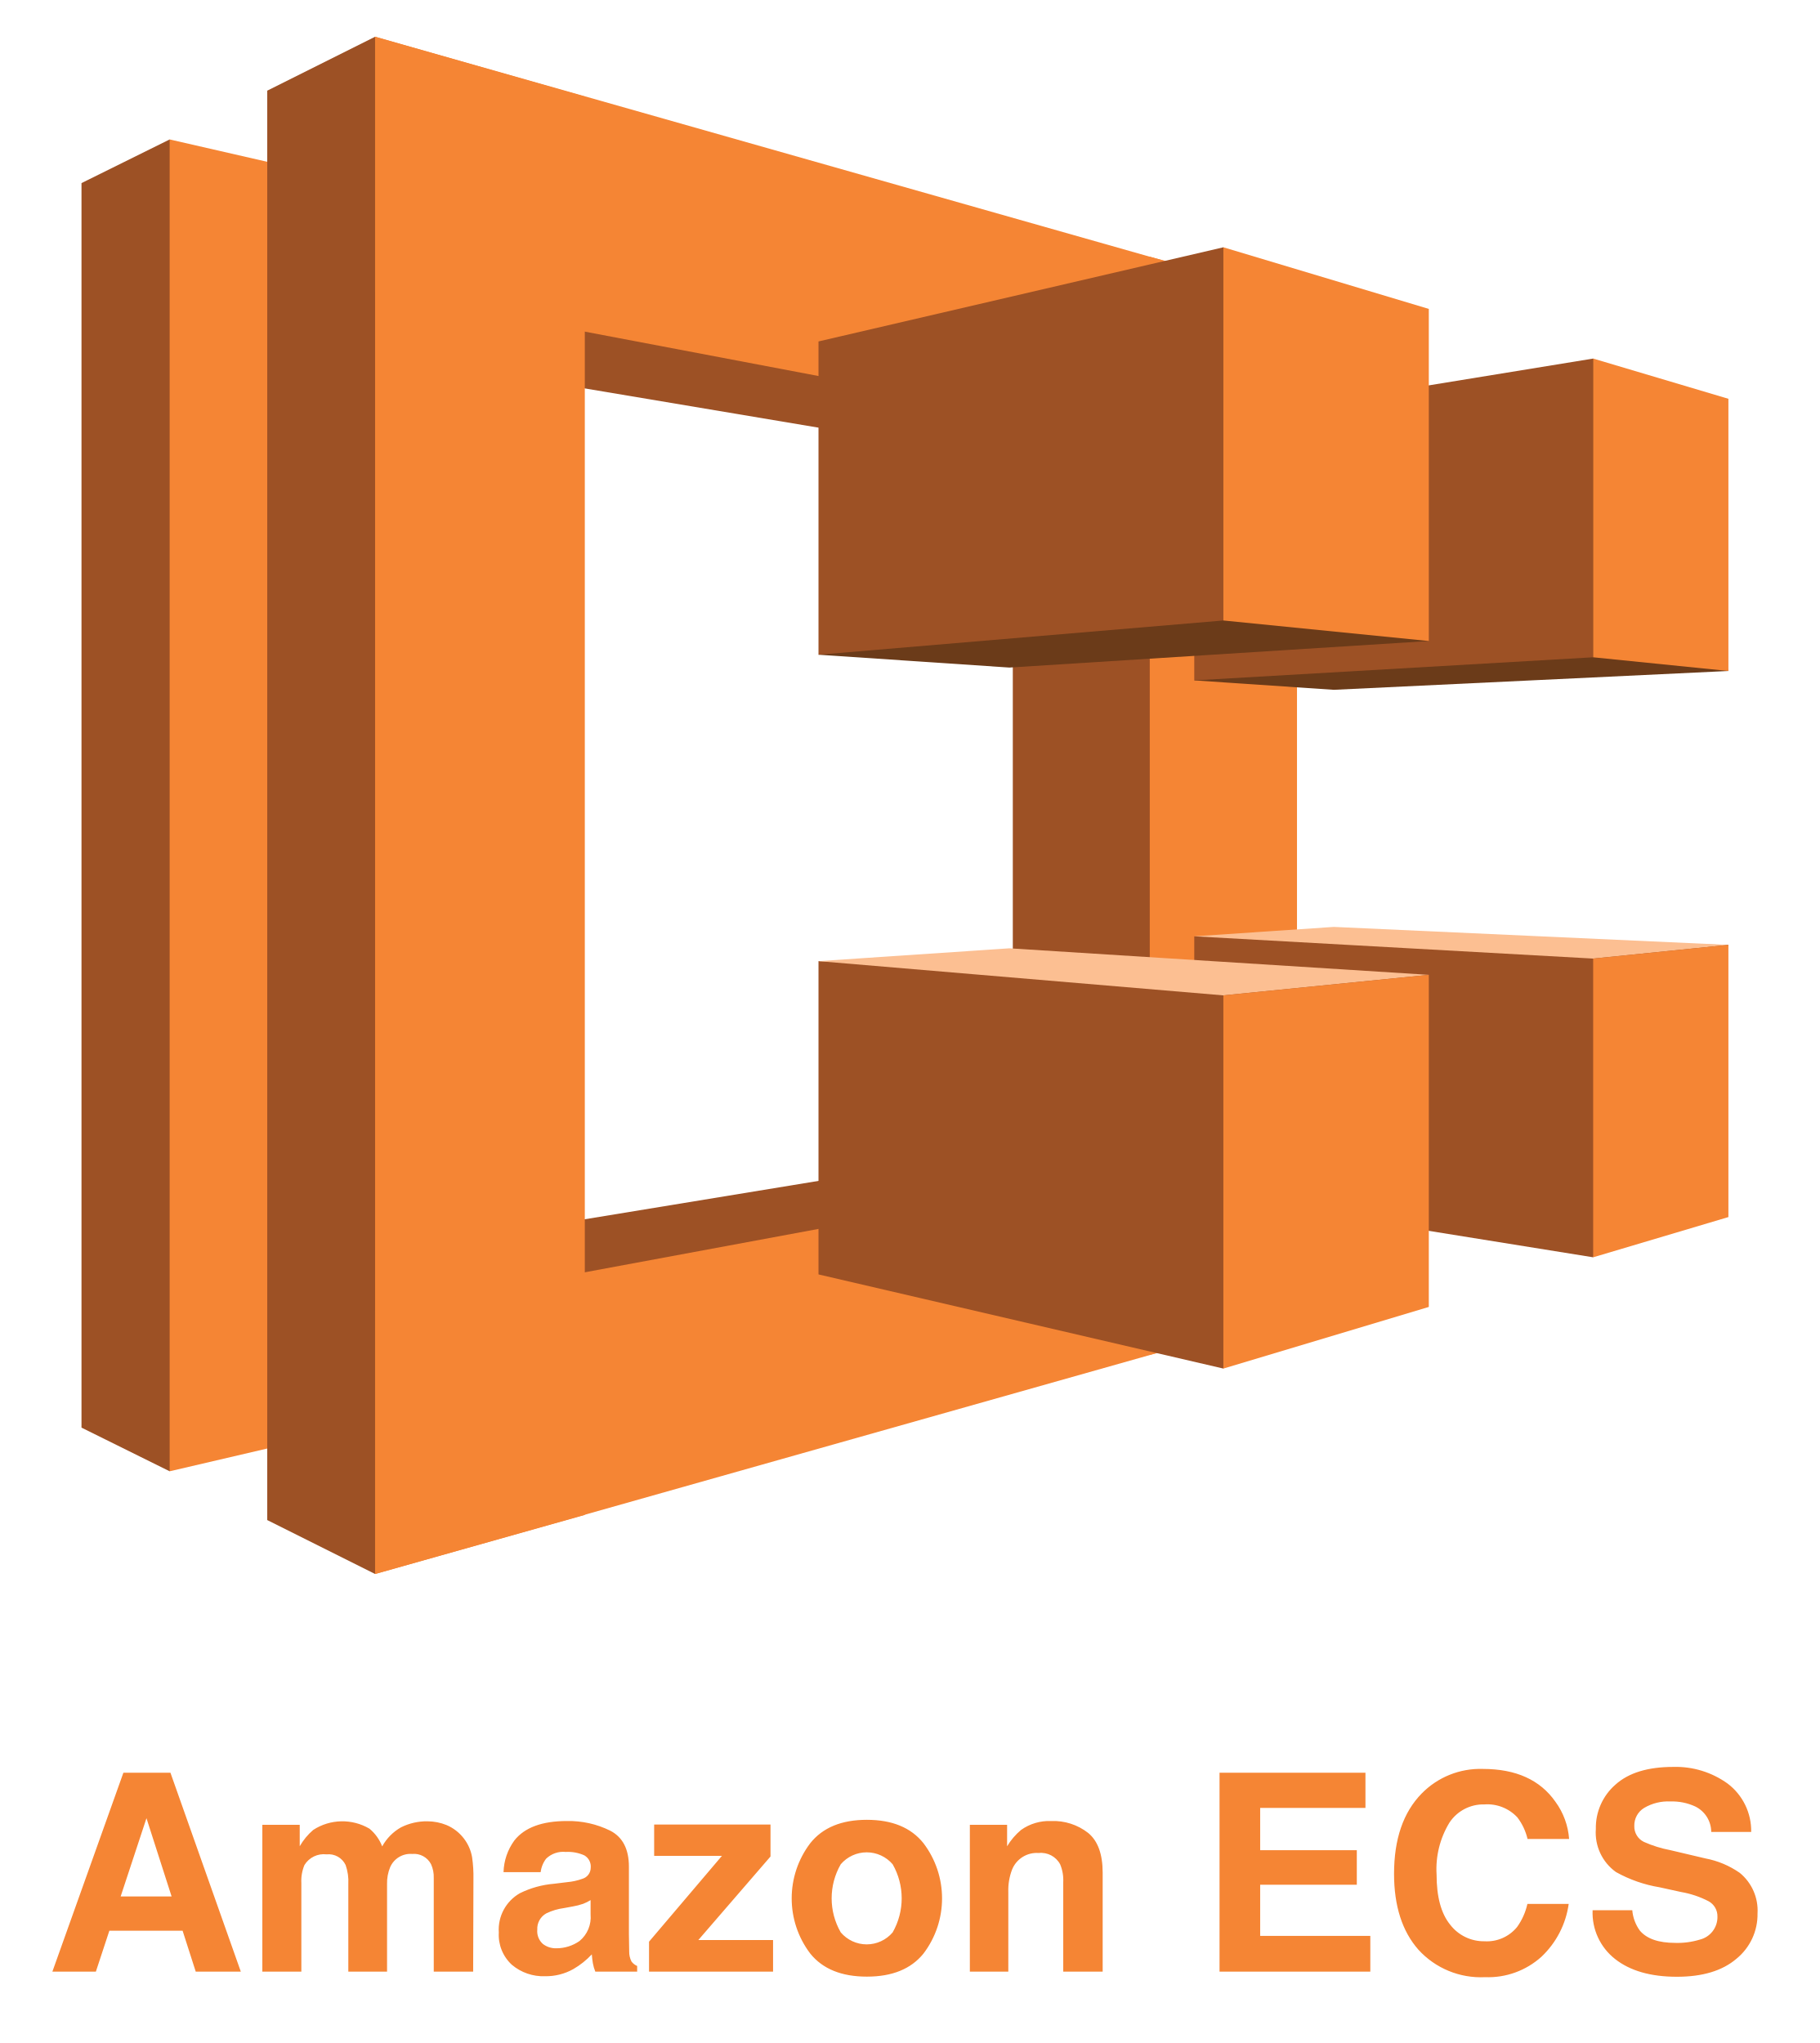
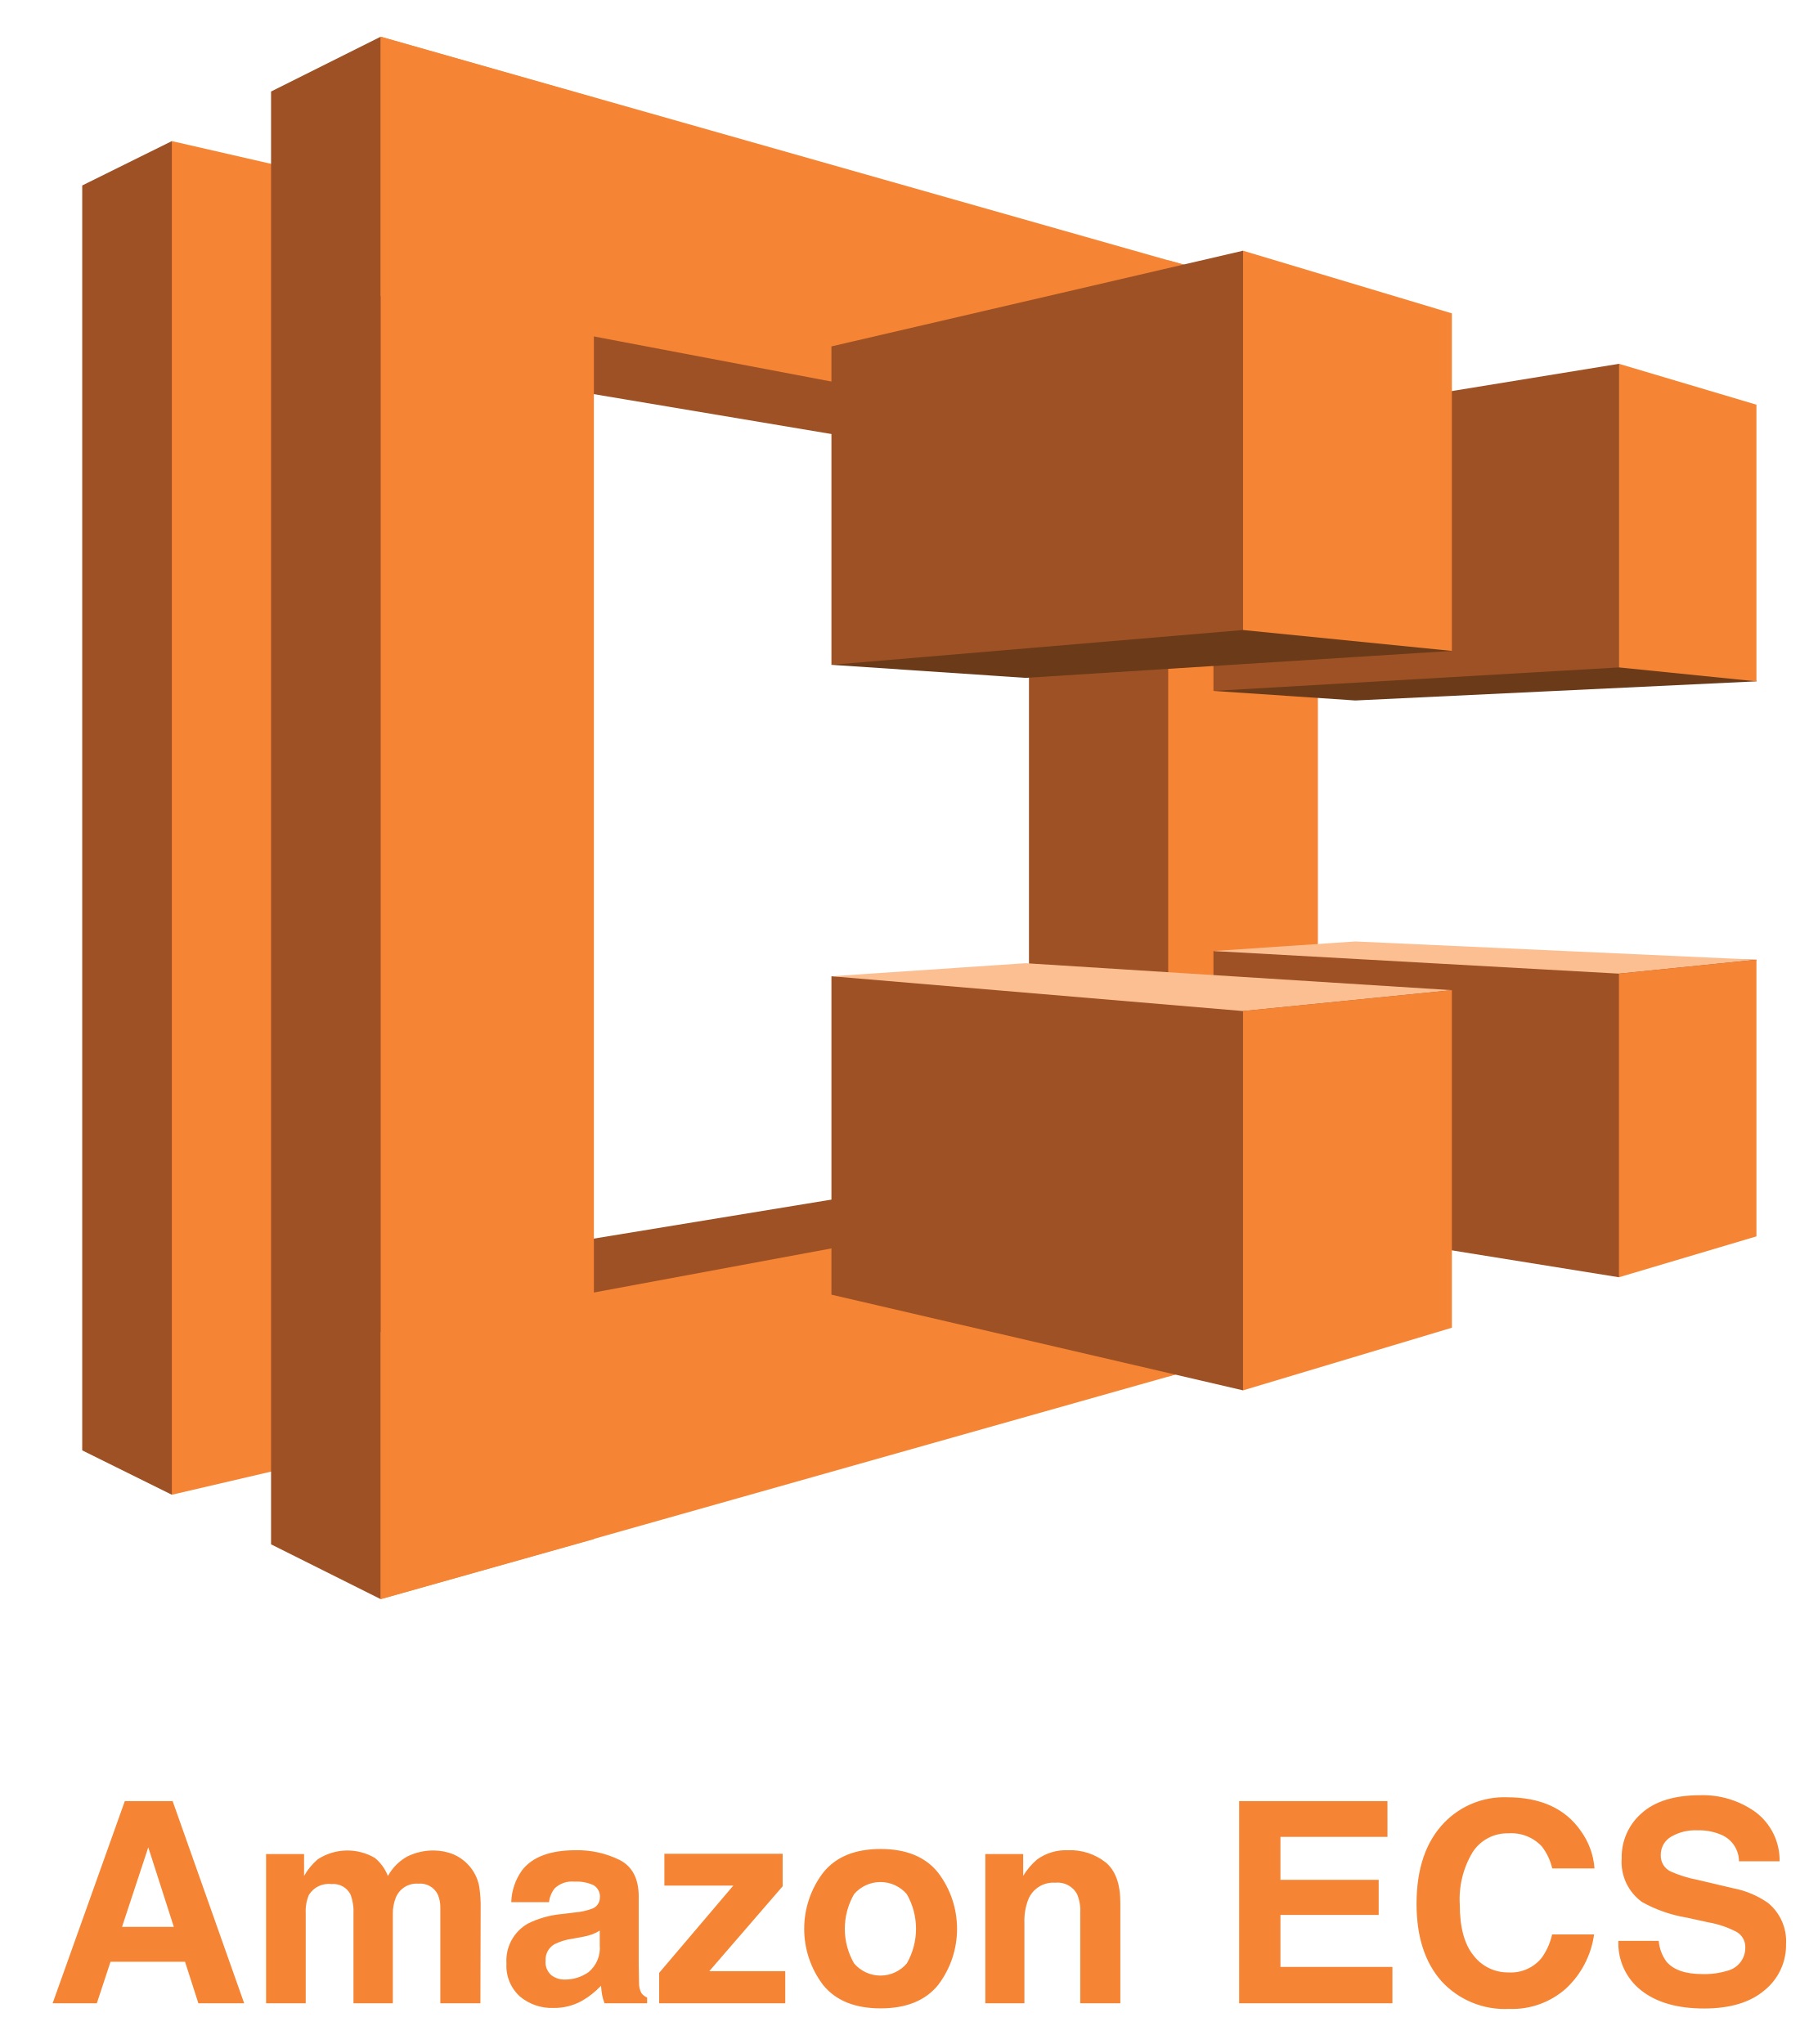
- <svg xmlns="http://www.w3.org/2000/svg" viewBox="99.44 -1.12 237.12 266.24">
+ <svg xmlns="http://www.w3.org/2000/svg" viewBox="99.52 -1.04 232.96 262.08">
  <defs>
    <style>.cls-1{fill:#f58534}.cls-2{fill:#9d5125}.cls-3{fill:#6b3b19}</style>
  </defs>
  <path d="M115.52 229.896h6.129l9.172 25.924h-5.874l-1.711-5.329h-9.547l-1.757 5.33h-5.667zm-.358 16.127h6.64l-3.275-10.2zm42.472-9.303a5.575 5.575 0 0 1 2.234 1.723 5.508 5.508 0 0 1 1.09 2.462 17.044 17.044 0 0 1 .176 2.832l-.036 12.083h-5.135v-12.206a4.008 4.008 0 0 0-.352-1.794 2.5 2.5 0 0 0-2.462-1.337 2.881 2.881 0 0 0-2.867 1.724 5.41 5.41 0 0 0-.405 2.198v11.415h-5.047v-11.415a6.411 6.411 0 0 0-.352-2.48 2.456 2.456 0 0 0-2.48-1.389 2.96 2.96 0 0 0-2.884 1.39 5.347 5.347 0 0 0-.405 2.356v11.538h-5.083v-19.135h4.872v2.796a8.077 8.077 0 0 1 1.759-2.128 6.963 6.963 0 0 1 7.334-.159 5.637 5.637 0 0 1 1.653 2.305 6.368 6.368 0 0 1 2.445-2.48 7.464 7.464 0 0 1 3.447-.791 6.677 6.677 0 0 1 2.498.492zm15.701 7.44a7.93 7.93 0 0 0 2.002-.44 1.508 1.508 0 0 0 1.08-1.425 1.685 1.685 0 0 0-.828-1.627 5.242 5.242 0 0 0-2.434-.448 3.193 3.193 0 0 0-2.55.88 3.624 3.624 0 0 0-.713 1.758h-4.836a7.336 7.336 0 0 1 1.413-4.133q1.996-2.533 6.854-2.533a12.228 12.228 0 0 1 5.617 1.248q2.455 1.25 2.455 4.714v8.794q0 .916.036 2.216a2.786 2.786 0 0 0 .298 1.337 1.788 1.788 0 0 0 .74.58v.74h-5.453a5.539 5.539 0 0 1-.317-1.092q-.088-.51-.14-1.16a10.358 10.358 0 0 1-2.406 1.917 7.274 7.274 0 0 1-3.68.932 6.348 6.348 0 0 1-4.326-1.486 5.284 5.284 0 0 1-1.707-4.212 5.46 5.46 0 0 1 2.746-5.119 12.29 12.29 0 0 1 4.43-1.231zm3.065 2.339a5.54 5.54 0 0 1-.972.483 8.214 8.214 0 0 1-1.346.343l-1.14.211a7.498 7.498 0 0 0-2.305.687 2.288 2.288 0 0 0-1.184 2.128 2.225 2.225 0 0 0 .723 1.855 2.75 2.75 0 0 0 1.76.571 5.24 5.24 0 0 0 3.026-.949 4.023 4.023 0 0 0 1.438-3.465zm8.284-5.769v-4.08h15.161v4.167l-9.407 10.888h9.741v4.115h-16.163v-3.904l9.503-11.187zm35.088 12.745q-2.427 2.997-7.369 2.996-4.943 0-7.37-2.996a11.893 11.893 0 0 1 0-14.4q2.428-3.042 7.37-3.04 4.942 0 7.37 3.04a11.893 11.893 0 0 1 0 14.4zm-4.01-2.77a8.951 8.951 0 0 0 0-8.878 4.454 4.454 0 0 0-6.762 0 8.89 8.89 0 0 0 0 8.878 4.44 4.44 0 0 0 6.763 0zm25.484-12.956q1.882 1.556 1.884 5.162v12.91h-5.137v-11.662a5.357 5.357 0 0 0-.401-2.321 2.82 2.82 0 0 0-2.794-1.478 3.46 3.46 0 0 0-3.474 2.163 7.477 7.477 0 0 0-.49 2.92v10.377h-5.011v-19.135h4.854v2.796a8.495 8.495 0 0 1 1.82-2.128 6.313 6.313 0 0 1 3.906-1.16 7.346 7.346 0 0 1 4.843 1.556zm36.128-3.263h-13.719v5.505h12.593v4.502h-12.593v6.666h14.352v4.661H258.36v-25.924h19.013zm7.329-1.882a10.671 10.671 0 0 1 7.97-3.2q6.473 0 9.466 4.29a9.355 9.355 0 0 1 1.774 4.837h-5.417a7.383 7.383 0 0 0-1.327-2.814 5.34 5.34 0 0 0-4.29-1.689 5.288 5.288 0 0 0-4.567 2.384 11.646 11.646 0 0 0-1.67 6.745q0 4.363 1.763 6.533a5.527 5.527 0 0 0 4.482 2.173 5.08 5.08 0 0 0 4.25-1.864 8.184 8.184 0 0 0 1.341-3.008h5.382a11.676 11.676 0 0 1-3.558 6.895 10.356 10.356 0 0 1-7.334 2.655 11 11 0 0 1-8.7-3.588q-3.167-3.605-3.167-9.884 0-6.79 3.602-10.465zm27.441 15.213a5.258 5.258 0 0 0 .988 2.657q1.347 1.6 4.615 1.6a9.94 9.94 0 0 0 3.179-.422 3.018 3.018 0 0 0 2.316-3.007 2.215 2.215 0 0 0-1.135-1.988 12.278 12.278 0 0 0-3.6-1.214l-2.806-.615a17.506 17.506 0 0 1-5.685-1.987 6.32 6.32 0 0 1-2.62-5.611 7.452 7.452 0 0 1 2.563-5.787q2.565-2.304 7.532-2.303a11.549 11.549 0 0 1 7.077 2.172 7.726 7.726 0 0 1 3.072 6.305h-5.207a3.712 3.712 0 0 0-2.091-3.324 7.167 7.167 0 0 0-3.228-.651 6.137 6.137 0 0 0-3.426.844 2.671 2.671 0 0 0-1.28 2.357 2.223 2.223 0 0 0 1.262 2.075 15.64 15.64 0 0 0 3.444 1.073l4.55 1.073a11.583 11.583 0 0 1 4.484 1.882 6.342 6.342 0 0 1 2.318 5.294 7.438 7.438 0 0 1-2.746 5.9q-2.747 2.349-7.76 2.348-5.12 0-8.054-2.312a7.654 7.654 0 0 1-2.932-6.359z" class="cls-1" />
  <path d="M121.549 17.052l-11.489 5.689v162.185l11.489 5.689 45.287-83.435-45.287-90.128zm34.913 29.225l16.955-23.871 75.85 33.686-17.736 2.789-75.069-12.604zm-13.05 116.786l18.627 25.655 87.228-37.701-16.843-2.566-89.012 14.612z" class="cls-2" />
  <path d="M148.319 184.368l-26.77 6.247V17.052l26.77 6.135v161.181z" class="cls-1" />
  <path d="M134.265 10.694l14.054-7.027 26.436 111.432L148.319 204l-14.054-7.027V10.694zm97.155 137.534l17.847 2.789 16.285-45.399-16.285-49.526-17.847 2.789v89.347z" class="cls-2" />
  <path d="M175.648 196.303L148.319 204V3.667l27.329 7.808v184.828z" class="cls-1" />
  <path d="M267.895 147.559l-119.576 22.197V204l119.576-33.798v-22.643zm.223-87.897L148.319 36.907V3.667l119.799 34.021v21.974z" class="cls-1" />
  <path d="M249.267 32.334l19.186 5.242v132.626l-19.186 5.243V32.334z" class="cls-1" />
  <path d="M324.671 86.321l-51.422 2.454-18.182-1.227 51.98-41.941 17.624 40.714z" class="cls-3" />
  <path d="M255.067 87.548l51.98-3.012V45.607l-51.98 8.478v33.463z" class="cls-2" />
  <path d="M206.099 84.202l52.761-53.095 26.77 51.31-54.656 3.458-24.875-1.673z" class="cls-3" />
  <path d="M206.099 84.202l52.761-4.462V31.107l-52.761 12.269v40.826zm48.968 36.698l69.604 1.115-17.624 40.714-51.98-8.366V120.9z" class="cls-2" />
  <path d="M206.099 124.134l79.531 1.785-26.77 51.31-52.761-12.269v-40.826z" class="cls-2" />
  <path fill="#fcbf92" d="M206.099 124.134l52.761 4.462 26.77-2.677-54.656-3.458-24.875 1.673zm118.572-2.119l-51.422-2.342-18.182 1.227 51.98 2.9 17.624-1.785z" />
  <path d="M307.047 84.536l17.624 1.785V50.85l-17.624-5.243v38.929zm-21.417-2.119l-26.77-2.677V31.107l26.77 8.031v43.279zm21.417 41.383l17.624-1.785v35.471l-17.624 5.243V123.8zm-21.417 2.119l-26.77 2.677v48.633l26.77-8.031v-43.279z" class="cls-1" />
</svg>
